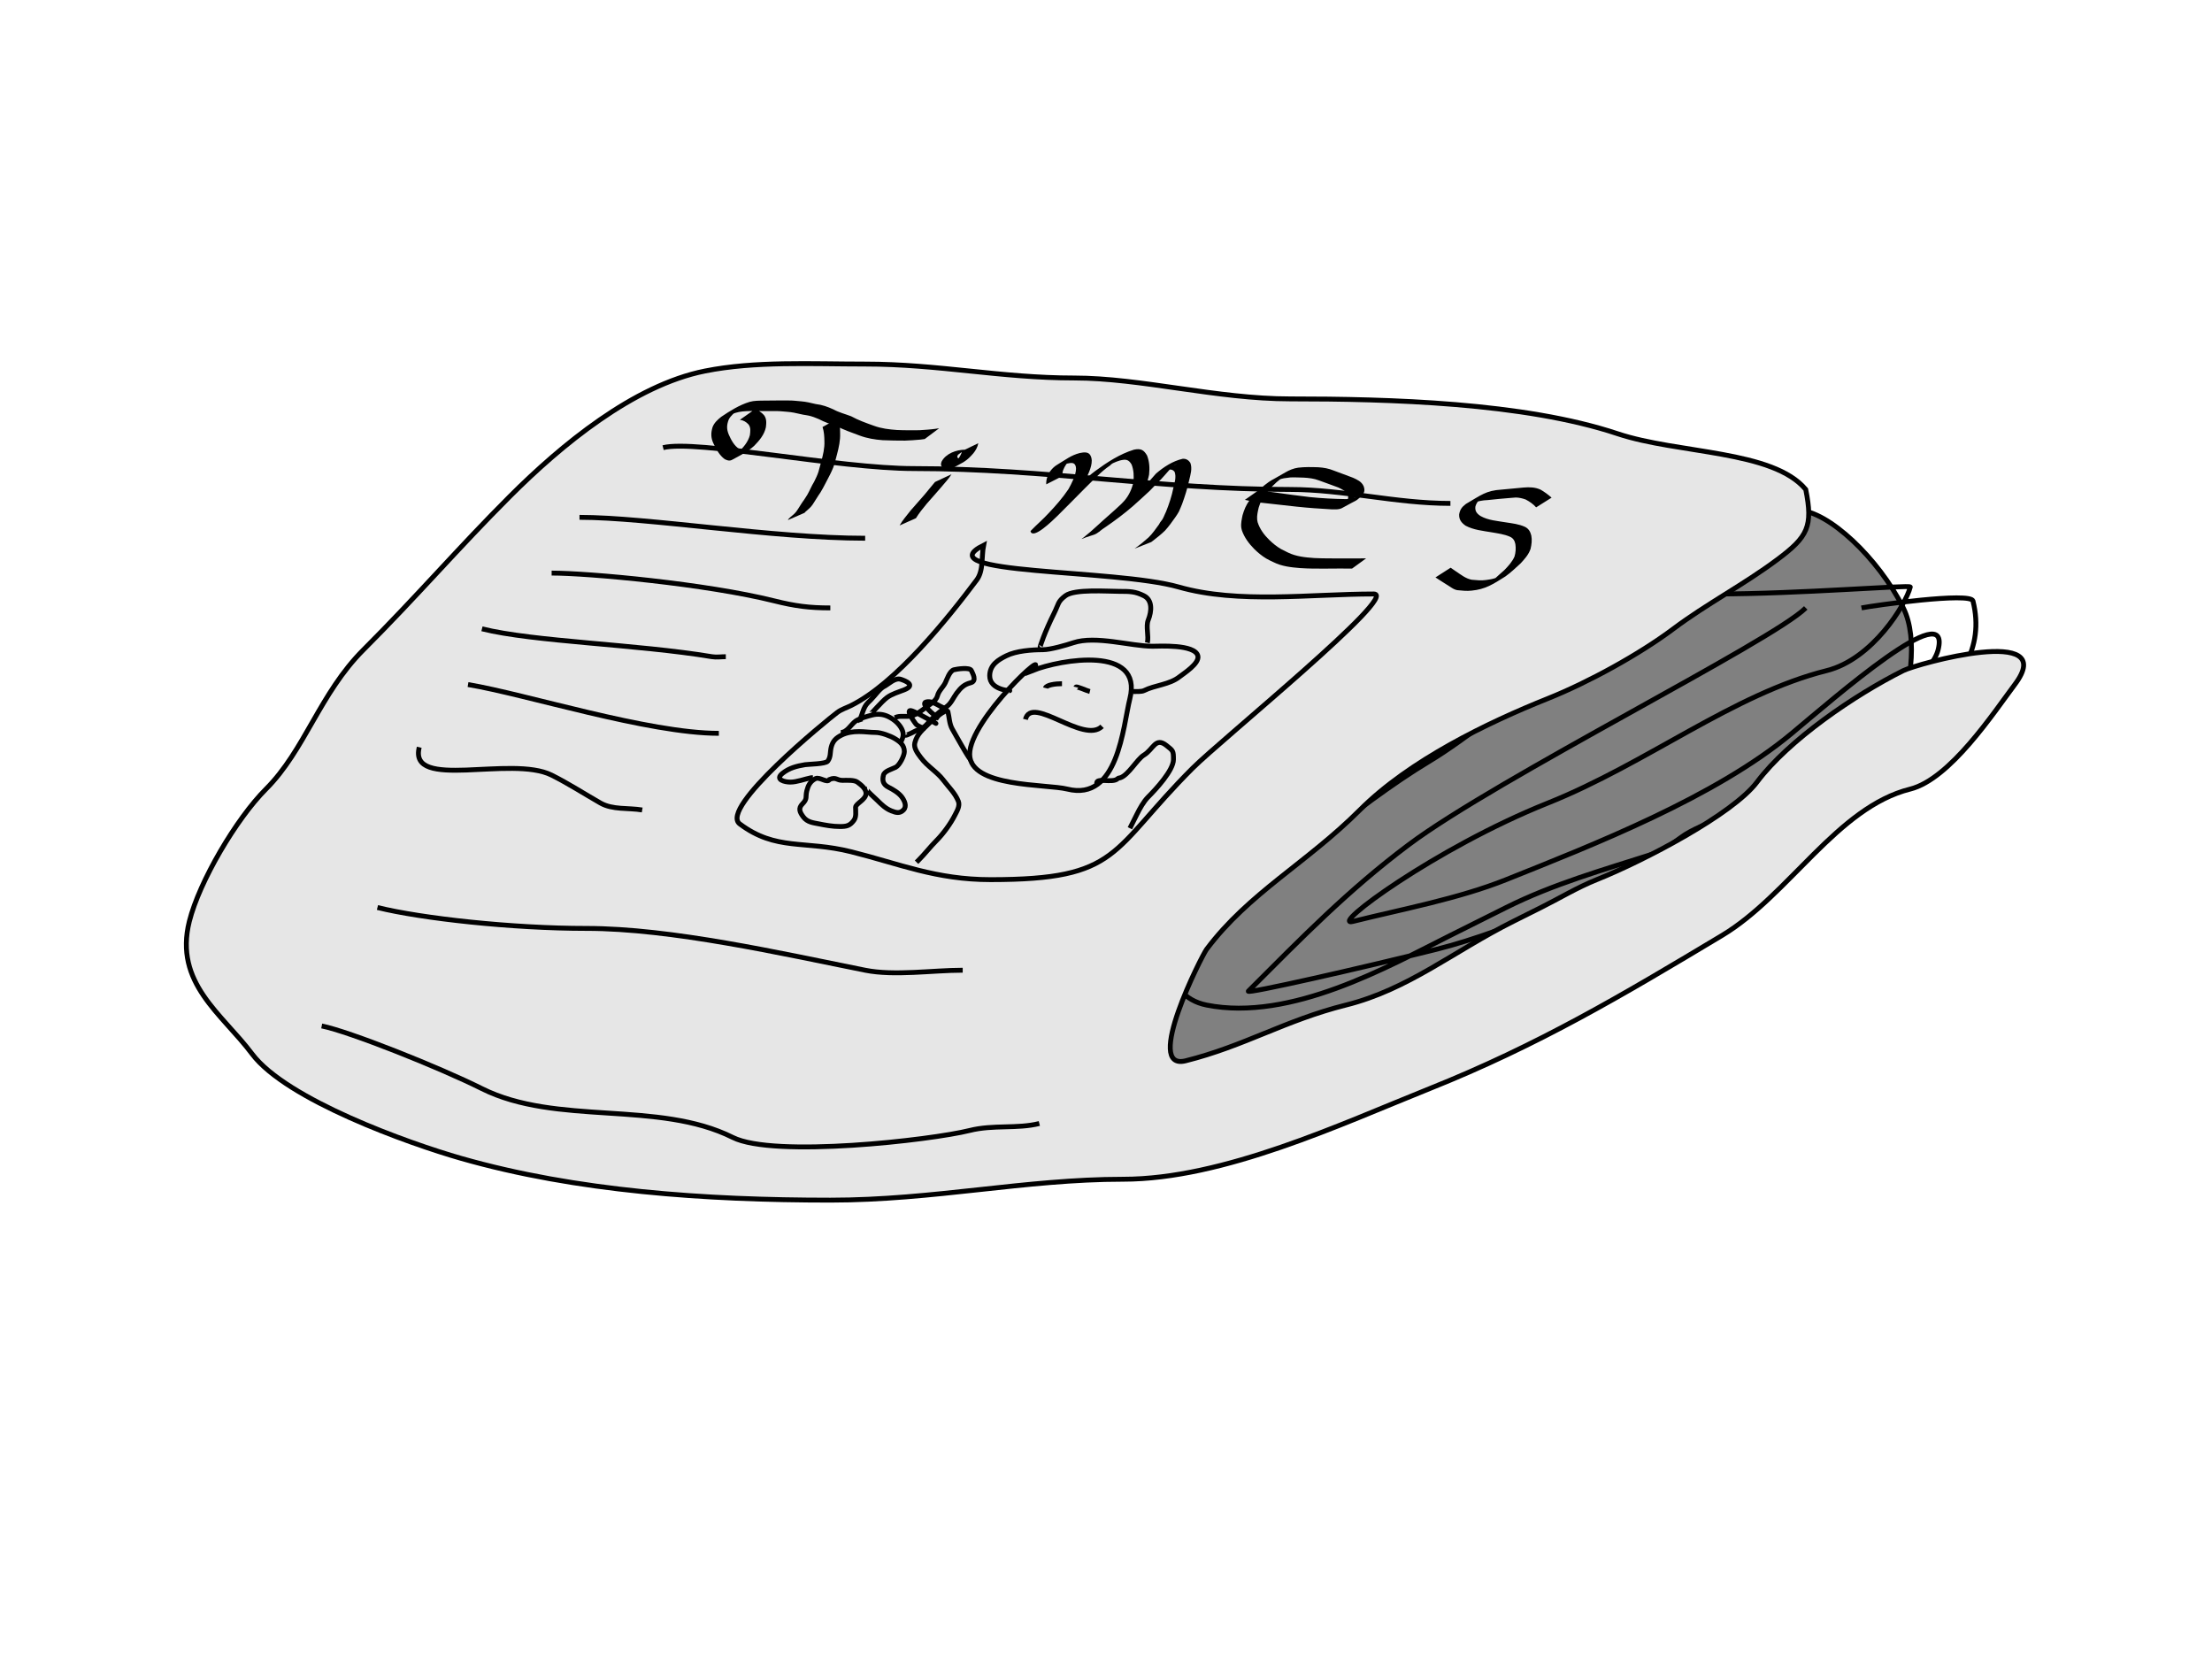
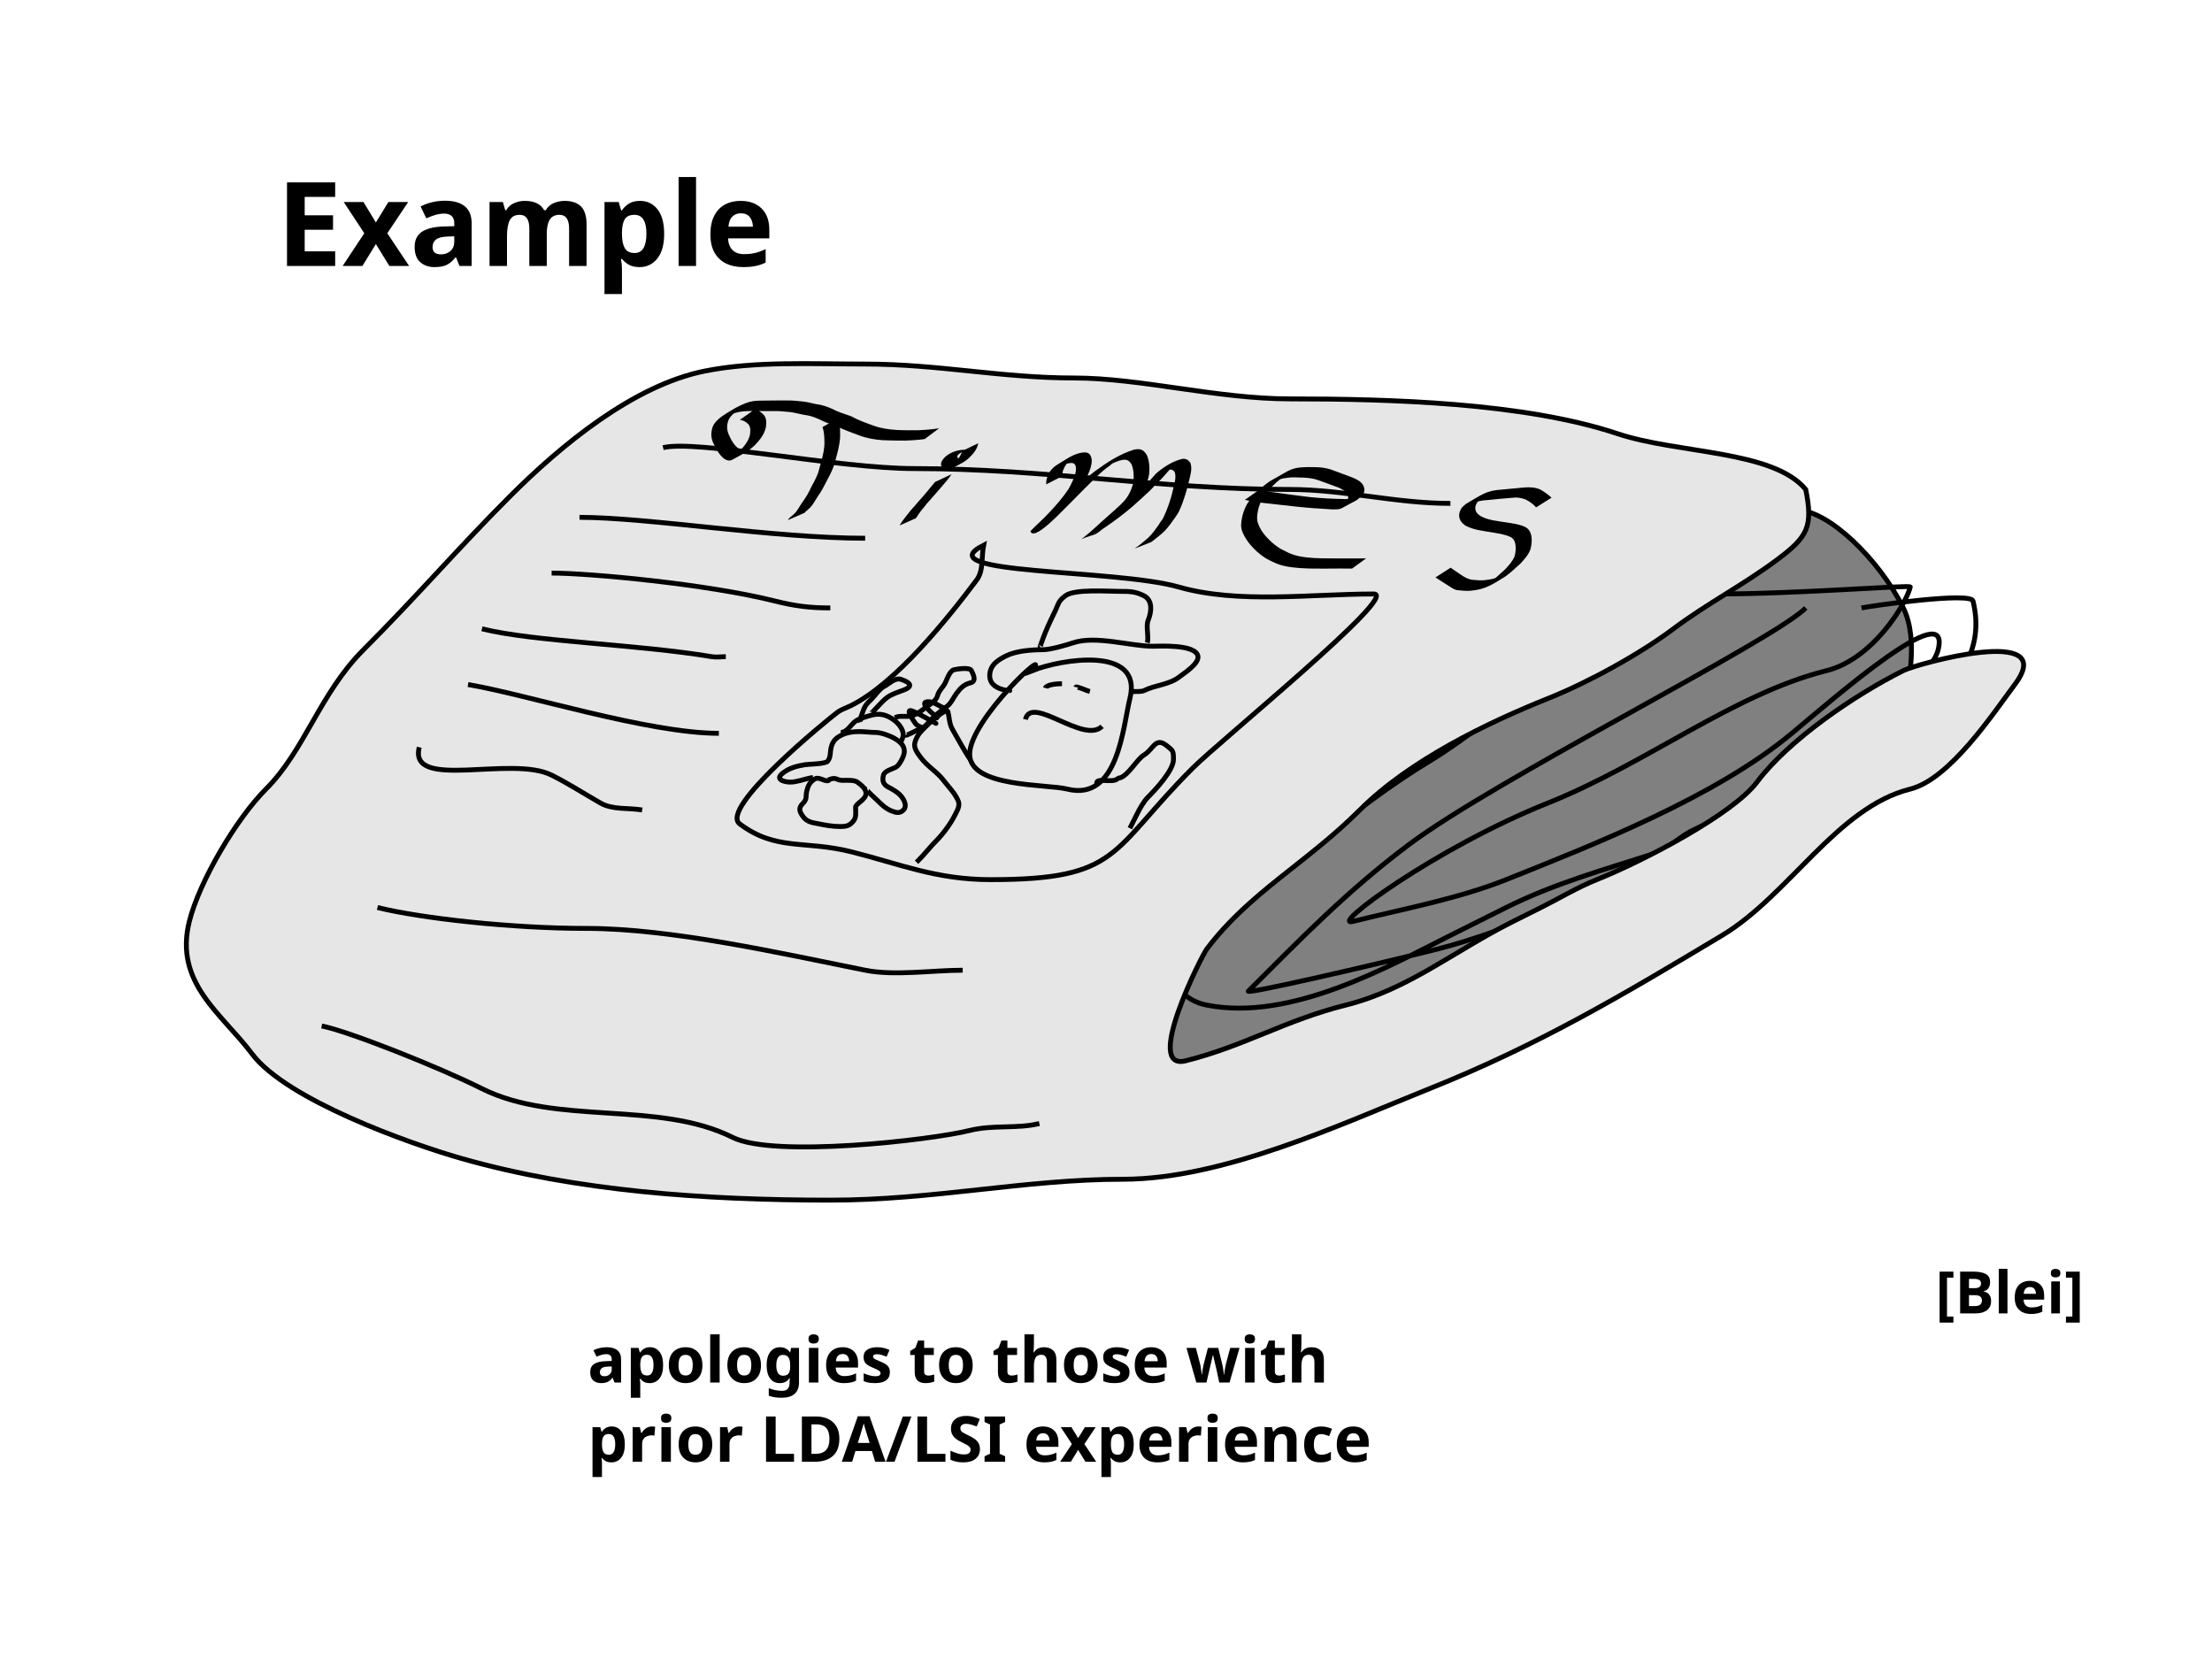
<svg xmlns="http://www.w3.org/2000/svg" width="453.543" height="340.157" id="svg2" version="1.0">
  <defs id="defs4">
    </defs>
  <g id="layer1" transform="translate(4.149475e-6,-698.0315)">
    <g id="g2590" transform="translate(133.1046,561.7436)">
      <path id="path2486" d="M 235.714,240.934 C 241.73,241.071 252.009,250.665 257.143,260.934 C 260.344,267.335 258.453,278.314 255.714,283.791 C 251.07,293.079 243.943,295.562 237.143,302.362 C 228.986,310.519 219.988,315.94 210,320.934 C 196.201,327.833 184.442,333.728 170,339.505 C 168.177,340.234 166.19,340.457 164.286,340.934 C 153.443,343.644 143.941,353.791 132.857,353.791 C 119.544,353.791 107.447,359.505 94.286,359.505 C 80.536,359.505 67.408,349.138 64.286,336.648 C 60.64,322.066 85.462,303.483 95.714,296.648 C 116.486,282.8 137.466,269.873 160,262.362 C 175.388,257.233 185.311,251.749 200,248.076 C 207.103,246.301 215.339,245.219 222.857,245.219 C 227.375,245.219 231.284,241.82 235.714,240.934 z" style="fill:#808080;fill-rule:evenodd;stroke:#000000;stroke-width:1px;stroke-linecap:butt;stroke-linejoin:miter;stroke-opacity:1" />
      <path id="path2484" d="M 237.143,260.934 C 230.34,267.737 173.918,295.852 155.714,309.505 C 143.285,318.827 133.813,328.549 122.857,339.505 C 122.159,340.203 146.317,334.712 161.429,330.934 C 176.383,327.195 199.386,317.108 211.429,308.076 C 213.984,306.16 217.143,305.219 220,303.791 C 229.859,298.861 238.206,297.013 247.143,288.076 C 255.254,279.966 263.136,274.104 264.286,269.505 C 267.079,258.331 243.134,279.275 234.286,286.648 C 218.583,299.734 193.587,309.499 175.714,316.648 C 165.935,320.56 154.232,322.733 144.286,325.219 C 139.297,326.467 161.132,310.195 184.286,300.934 C 204.623,292.799 222.361,278.558 241.429,273.791 C 250.884,271.427 257.689,260.177 258.571,256.648 C 258.698,256.141 236.063,258.076 218.571,258.076 C 201.38,258.076 175.111,283.296 160,292.362 C 144.399,301.723 129.047,316.41 114.286,323.791 C 104.168,328.85 105.062,340.518 114.286,342.362 C 131.53,345.811 151.686,334.376 164.286,328.076 C 168.095,326.172 171.905,324.267 175.714,322.362 C 195.039,312.7 216.515,310.876 235.714,298.076 C 250.177,288.435 276.328,279.105 271.429,259.505 C 270.965,257.65 251.195,260.409 248.571,260.934" style="fill:none;fill-rule:evenodd;stroke:#000000;stroke-width:1px;stroke-linecap:butt;stroke-linejoin:miter;stroke-opacity:1" />
      <path id="path2476" d="M 237.143,236.648 C 230.419,228.558 211.013,229.366 198.571,225.219 C 179.328,218.805 151.593,218.076 131.429,218.076 C 116.421,218.076 100.777,213.791 87.143,213.791 C 72.167,213.791 59.301,210.934 44.286,210.934 C 33.158,210.934 21.753,210.297 11.429,212.362 C -3.2,215.288 -18.025,227.53 -28.571,238.076 C -39.141,248.646 -47.652,258.586 -58.571,269.505 C -67.557,278.491 -70.577,290.082 -78.571,298.076 C -84.664,304.169 -92.238,317.029 -94.286,325.219 C -97.446,337.86 -87.61,344.121 -81.429,352.362 C -74.372,361.771 -49.257,370.738 -38.571,373.791 C -14.948,380.54 11.561,382.362 37.143,382.362 C 58.345,382.362 77.082,378.076 97.143,378.076 C 117.781,378.076 141.851,366.765 160,359.505 C 182.252,350.604 199.42,340.424 220,328.076 C 233.704,319.854 243.601,301.819 258.571,298.076 C 266.731,296.037 275.716,282.36 280,276.648 C 289.304,264.243 259.99,272.367 257.143,273.791 C 247.21,278.757 233.637,287.99 227.143,296.648 C 222.216,303.218 203.956,312.78 194.286,316.648 C 190.331,318.23 186.667,320.457 182.857,322.362 C 180.952,323.315 179.048,324.267 177.143,325.219 C 164.961,331.31 155.674,339.158 142.857,342.362 C 130.4,345.477 122.068,350.774 110,353.791 C 101.239,355.981 113.356,332.173 114.286,330.934 C 122.954,319.376 134.823,313.254 145.714,302.362 C 155.878,292.198 171.836,284.485 184.286,279.505 C 192.56,276.195 203.011,270.461 210,265.219 C 216.93,260.022 224.429,256.183 231.429,250.934 C 237.58,246.32 238.654,244.204 237.143,236.648 z" style="fill:#e6e6e6;fill-rule:evenodd;stroke:#000000;stroke-width:1px;stroke-linecap:butt;stroke-linejoin:miter;stroke-opacity:1" />
      <path id="path2488" d="M 2.857,228.076 C 9.607,226.379 38.736,232.362 54.286,232.362 C 81.361,232.362 104.646,236.648 131.429,236.648 C 142.462,236.648 152.94,239.505 164.286,239.505" style="fill:none;fill-rule:evenodd;stroke:#000000;stroke-width:1px;stroke-linecap:butt;stroke-linejoin:miter;stroke-opacity:1" />
      <path id="path2490" d="M -14.286,242.362 C -0.2,242.362 25.309,246.648 44.286,246.648" style="fill:none;fill-rule:evenodd;stroke:#000000;stroke-width:1px;stroke-linecap:butt;stroke-linejoin:miter;stroke-opacity:1" />
      <path id="path2492" d="M -20,253.791 C -12.448,253.791 11.644,255.987 25.714,259.505 C 29.896,260.551 32.821,260.934 37.143,260.934" style="fill:none;fill-rule:evenodd;stroke:#000000;stroke-width:1px;stroke-linecap:butt;stroke-linejoin:miter;stroke-opacity:1" />
      <path id="path2494" d="M -34.286,265.219 C -23.706,267.864 -2.46,268.381 12.857,270.934 C 13.797,271.09 14.762,270.934 15.714,270.934" style="fill:none;fill-rule:evenodd;stroke:#000000;stroke-width:1px;stroke-linecap:butt;stroke-linejoin:miter;stroke-opacity:1" />
      <path id="path2496" d="M -37.143,276.648 C -25.259,278.629 -0.202,286.648 14.286,286.648" style="fill:none;fill-rule:evenodd;stroke:#000000;stroke-width:1px;stroke-linecap:butt;stroke-linejoin:miter;stroke-opacity:1" />
      <path id="path2500" d="M -47.143,289.505 C -49.385,298.475 -28.27,291.084 -20,295.219 C -16.566,296.936 -13.333,299.029 -10,300.934 C -7.485,302.371 -4.286,301.886 -1.429,302.362" style="fill:none;fill-rule:evenodd;stroke:#000000;stroke-width:1px;stroke-linecap:butt;stroke-linejoin:miter;stroke-opacity:1" />
      <path id="path2504" d="M 68.571,248.076 C 56.375,254.175 95.46,252.902 108.571,256.648 C 120.823,260.148 135.62,258.076 148.571,258.076 C 154.004,258.076 117.161,288.058 111.429,293.791 C 94.411,310.809 96.728,316.648 70,316.648 C 58.778,316.648 51.3,313.401 41.429,310.934 C 31.851,308.539 26.017,310.804 18.571,305.219 C 14.284,302.004 36.395,283.994 38.571,282.362 C 39.423,281.723 40.476,281.41 41.429,280.934 C 50.609,276.344 61.169,263.184 67.143,255.219 C 68.6,253.277 68.095,250.457 68.571,248.076 z" style="fill:none;fill-rule:evenodd;stroke:#000000;stroke-width:1px;stroke-linecap:butt;stroke-linejoin:miter;stroke-opacity:1" />
      <path id="path2506" d="M 78.571,273.791 C 82.857,268.076 65.714,283.791 65.714,290.934 C 65.714,297.771 81.495,297.022 85.714,298.076 C 96.199,300.698 97.136,285.248 98.571,279.505 C 101.296,268.607 84.449,271.44 78.571,273.791 z" style="fill:none;fill-rule:evenodd;stroke:#000000;stroke-width:1px;stroke-linecap:butt;stroke-linejoin:miter;stroke-opacity:1" />
      <path id="path2508" d="M 77.143,283.791 C 78.419,278.688 89.138,288.938 92.857,285.219" style="fill:none;fill-rule:evenodd;stroke:#000000;stroke-width:1px;stroke-linecap:butt;stroke-linejoin:miter;stroke-opacity:1" />
      <path id="path2510" d="M 81.25,277.362 C 81.404,276.747 83.217,276.469 84.643,276.469" style="fill:none;fill-rule:evenodd;stroke:#000000;stroke-width:1px;stroke-linecap:butt;stroke-linejoin:miter;stroke-opacity:1" />
      <path id="path2512" d="M 87.5,277.184 C 87.57,276.904 89.661,277.902 90.357,278.076" style="fill:none;fill-rule:evenodd;stroke:#000000;stroke-width:1px;stroke-linecap:butt;stroke-linejoin:miter;stroke-opacity:1" />
      <path id="path2514" d="M 73.929,277.898 C 74.069,277.933 69.821,277.774 69.821,274.862 C 69.821,272.553 71.689,271.518 73.214,270.755 C 75.265,269.729 78.44,269.505 80.714,269.505 C 82.302,269.505 85.576,268.539 86.964,268.076 C 91.569,266.542 98.757,268.791 103.214,268.791 C 104.513,268.791 111.896,268.338 112.5,270.755 C 112.894,272.33 109.536,274.412 108.75,275.041 C 106.7,276.68 103.74,276.742 101.429,277.898 C 100.981,278.122 99.795,278.076 99.286,278.076" style="fill:none;fill-rule:evenodd;stroke:#000000;stroke-width:1px;stroke-linecap:butt;stroke-linejoin:miter;stroke-opacity:1" />
      <path id="path2516" d="M 80.179,268.969 C 80.041,269.038 81.113,265.851 83.036,262.005 C 83.996,260.084 83.735,259.65 85.357,258.434 C 87.239,257.022 93.903,257.541 96.429,257.541 C 98.537,257.541 99.66,257.549 101.429,258.434 C 103.225,259.332 103.048,261.618 102.321,263.434 C 101.8,264.737 102.482,266.719 102.143,268.076" style="fill:none;fill-rule:evenodd;stroke:#000000;stroke-width:1px;stroke-linecap:butt;stroke-linejoin:miter;stroke-opacity:1" />
      <path id="path2518" d="M 66.071,292.184 C 65.921,292.559 62.811,286.925 62.143,285.755 C 61.536,284.693 61.54,283.343 61.25,282.184 C 61.038,281.334 57.705,284.3 57.5,284.505 C 56.067,285.938 54.928,286.758 54.464,288.612 C 54.197,289.682 55.09,290.816 55.714,291.648 C 57.089,293.481 59.055,294.554 60.357,296.291 C 61.384,297.66 62.718,298.89 63.393,300.576 C 63.786,301.56 63.042,302.707 62.679,303.434 C 61.836,305.119 60.298,307.243 58.929,308.612 C 57.687,309.854 56.544,311.354 55.179,312.719 C 55.06,312.838 54.94,312.957 54.821,313.076" style="fill:none;fill-rule:evenodd;stroke:#000000;stroke-width:1px;stroke-linecap:butt;stroke-linejoin:miter;stroke-opacity:1" />
      <path id="path2528" d="M 91.786,297.005 C 91.429,295.576 95.03,296.975 96.071,295.934 C 96.205,295.801 96.429,295.815 96.607,295.755 C 98.28,295.198 100.052,291.938 101.429,291.112 C 103.393,289.933 103.793,287.325 106.071,289.148 C 107.398,290.209 107.5,290.191 107.5,292.005 C 107.5,294.233 103.921,298.084 102.321,299.684 C 101.367,300.638 100.557,302.14 100,303.255 C 99.517,304.22 99.046,305.163 98.571,306.112" style="fill:none;fill-rule:evenodd;stroke:#000000;stroke-width:1px;stroke-linecap:butt;stroke-linejoin:miter;stroke-opacity:1" />
      <path id="path2530" d="M 36.964,296.112 C 36.538,296.966 34.961,295.507 34.107,295.934 C 32.98,296.497 32.58,297.4 32.321,298.434 C 31.996,299.737 32.508,300.032 31.429,301.112 C 30.503,302.038 30.887,302.831 31.607,303.791 C 32.434,304.894 33.639,304.983 34.821,305.219 C 36.141,305.483 37.583,305.755 39.107,305.755 C 40.519,305.755 41.15,305.59 41.964,304.505 C 42.516,303.769 42.321,302.732 42.321,301.826 C 42.321,301.043 44.464,300.263 44.464,298.969 C 44.464,297.927 43.326,297.134 42.679,296.648 C 42.052,296.178 40.469,296.291 39.643,296.291 C 38.387,296.291 38.391,295.541 36.964,296.112 z" style="fill:none;fill-rule:evenodd;stroke:#000000;stroke-width:1px;stroke-linecap:butt;stroke-linejoin:miter;stroke-opacity:1" />
      <path id="path2532" d="M 44.643,298.076 C 44.184,298.076 46.403,300.015 46.786,300.398 C 47.66,301.273 48.516,302.09 49.643,302.541 C 50.685,302.958 51.399,303.106 52.143,302.362 C 52.902,301.603 52.347,300.432 51.786,299.684 C 51.148,298.834 49.968,298.15 49.107,297.719 C 47.925,297.128 47.765,296.301 48.036,295.219 C 48.248,294.369 49.748,294.006 50.536,293.612 C 51.345,293.207 52.321,291.234 52.321,290.398 C 52.321,289.096 51.457,288.379 50.357,287.719 C 49.469,287.187 47.569,286.469 46.429,286.469 C 45.331,286.469 44.186,286.291 43.036,286.291 C 41.779,286.291 40.551,286.461 39.464,287.005 C 38.295,287.59 37.639,288.234 37.321,289.505 C 37.061,290.546 37.277,291.469 36.607,292.362 C 36.17,292.944 32.618,292.967 31.964,293.076 C 30.203,293.37 28.71,293.752 27.321,294.862 C 25.729,296.136 27.754,296.648 28.929,296.648 C 30.291,296.648 31.866,296.025 33.214,295.755 C 33.331,295.732 33.452,295.755 33.571,295.755" style="fill:none;fill-rule:evenodd;stroke:#000000;stroke-width:1px;stroke-linecap:butt;stroke-linejoin:miter;stroke-opacity:1" />
      <path id="path2534" d="M 39.286,286.469 C 40.56,286.469 41.302,284.912 42.321,284.148 C 43.031,283.616 44.877,283.107 45.714,282.898 C 46.885,282.605 48.008,282.706 49.107,283.255 C 50.223,283.813 51.249,284.681 51.786,285.755 C 52.31,286.804 52.062,287.524 51.607,288.434" style="fill:none;fill-rule:evenodd;stroke:#000000;stroke-width:1px;stroke-linecap:butt;stroke-linejoin:miter;stroke-opacity:1" />
      <path id="path2536" d="M 52.5,287.005 C 52.646,287.297 54.577,286.084 55.179,285.934 C 56.475,285.609 57.16,284.488 58.036,283.612 C 58.995,282.653 60.006,281.911 61.071,281.112 C 61.938,280.462 62.407,279.271 63.036,278.434 C 63.915,277.262 64.615,276.61 65.893,276.291 C 67.316,275.935 66.27,274.287 66.071,273.791 C 65.767,273.03 63.049,273.475 62.5,273.612 C 61.592,273.839 61.027,275.666 60.714,276.291 C 60.224,277.271 59.376,277.894 59.107,278.969 C 58.85,279.999 57.548,280.719 56.786,281.291 C 55.843,281.998 54.863,282.798 53.75,283.076 C 52.843,283.303 51.757,283.039 50.893,283.255 C 50.71,283.301 50.536,283.374 50.357,283.434" style="fill:none;fill-rule:evenodd;stroke:#000000;stroke-width:1px;stroke-linecap:butt;stroke-linejoin:miter;stroke-opacity:1" />
      <path id="path2538" d="M 61.071,281.469 C 59.991,281.739 58.412,279.813 56.786,280.219 C 55.467,280.549 58.625,283.073 58.929,283.255 C 59.113,283.365 59.286,283.493 59.464,283.612" style="fill:none;fill-rule:evenodd;stroke:#000000;stroke-width:1px;stroke-linecap:butt;stroke-linejoin:miter;stroke-opacity:1" />
      <path id="path2540" d="M 58.036,284.148 C 60.897,285.865 54.926,282.299 53.75,282.005 C 52.378,281.662 54.622,284.656 54.643,284.684 C 54.98,285.133 55.595,285.279 56.071,285.576 C 56.223,285.671 56.429,285.576 56.607,285.576" style="fill:none;fill-rule:evenodd;stroke:#000000;stroke-width:1px;stroke-linecap:butt;stroke-linejoin:miter;stroke-opacity:1" />
      <path id="path2542" d="M 45.357,282.719 C 45.447,282.776 47.63,280.166 48.75,279.326 C 49.784,278.551 51.12,278.2 52.321,277.719 C 54.762,276.743 52.53,275.884 51.607,275.576 C 50.404,275.175 49.124,276.55 48.214,277.005 C 47.27,277.477 46.29,278.929 45.536,279.684 C 45.298,279.922 45.06,280.16 44.821,280.398 C 43.886,281.333 43.737,282.746 43.214,283.791 C 42.977,284.265 43.298,284.041 43.393,284.326" style="fill:none;fill-rule:evenodd;stroke:#000000;stroke-width:1px;stroke-linecap:butt;stroke-linejoin:miter;stroke-opacity:1" />
      <path id="path2544" d="M -55.714,322.362 C -46.634,324.607 -28.087,326.648 -12.857,326.648 C 4.571,326.648 27.21,331.804 44.286,335.219 C 50.309,336.424 58.037,335.219 64.286,335.219" style="fill:none;fill-rule:evenodd;stroke:#000000;stroke-width:1px;stroke-linecap:butt;stroke-linejoin:miter;stroke-opacity:1" />
      <path id="path2558" d="M -67.143,346.648 C -61.552,347.766 -43.12,355.088 -34.286,359.505 C -18.996,367.15 1.844,361.856 17.143,369.505 C 25.595,373.731 57.792,370.057 65.714,368.076 C 70.578,366.861 75.429,367.791 80,366.648" style="fill:none;fill-rule:evenodd;stroke:#000000;stroke-width:1px;stroke-linecap:butt;stroke-linejoin:miter;stroke-opacity:1" />
      <path d="M 21.664,220.215 C 22.416,220.412 23.022,220.824 23.534,221.398 C 24.113,222.135 24.038,223.024 23.929,223.898 C 23.607,225.425 22.59,226.618 21.527,227.704 C 20.165,228.945 18.618,229.684 16.946,230.595 C 16.808,230.67 16.648,230.709 16.491,230.717 C 16.109,230.737 15.834,230.58 15.493,230.442 C 14.381,229.616 13.735,228.376 13.151,227.153 C 12.632,226.028 12.643,225.026 12.997,223.863 C 13.344,222.957 14.037,222.342 14.772,221.751 C 16.594,220.526 18.48,219.334 20.587,218.688 C 21.555,218.418 22.558,218.441 23.552,218.426 C 24.498,218.413 25.443,218.399 26.388,218.4 C 27.107,218.402 27.825,218.405 28.544,218.402 C 29.425,218.381 30.298,218.509 31.174,218.576 C 32.19,218.656 33.166,218.901 34.153,219.133 C 35.468,219.283 36.575,219.681 37.773,220.23 C 38.925,220.862 40.2,221.176 41.415,221.64 C 42.907,222.465 44.51,223.025 46.108,223.596 C 47.619,224.149 49.212,224.344 50.807,224.451 C 52.334,224.526 53.864,224.51 55.392,224.498 C 56.476,224.422 57.566,224.371 58.642,224.217 C 59.192,224.134 58.922,224.174 59.454,224.097 L 56.499,226.308 C 55.973,226.38 56.241,226.344 55.693,226.417 C 54.619,226.533 53.538,226.579 52.46,226.63 C 50.934,226.623 49.408,226.618 47.883,226.544 C 46.271,226.426 44.672,226.164 43.152,225.592 C 41.545,225.013 39.944,224.415 38.403,223.672 C 37.17,223.25 35.937,222.835 34.782,222.219 C 34.1,221.928 33.429,221.665 32.703,221.505 C 32.265,221.408 32.038,221.4 31.608,221.32 C 31.449,221.291 31.293,221.253 31.135,221.219 C 30.162,220.979 29.188,220.777 28.184,220.711 C 27.307,220.634 26.429,220.541 25.547,220.58 C 24.83,220.576 24.113,220.576 23.395,220.573 C 22.47,220.568 21.545,220.547 20.62,220.566 C 19.631,220.596 18.631,220.637 17.681,220.944 C 17.254,221.095 16.827,221.247 16.418,221.443 C 16.269,221.514 15.836,221.757 15.978,221.673 C 17.747,220.625 19.707,219.528 18.176,220.388 C 17.461,220.943 16.736,221.481 16.314,222.309 C 15.886,223.415 15.855,224.253 16.309,225.368 C 16.82,226.516 17.425,227.699 18.524,228.384 C 18.905,228.478 19.008,228.556 19.394,228.46 C 19.534,228.426 19.916,228.219 19.794,228.294 C 14.673,231.45 17.198,229.891 18.21,229.074 C 19.266,228.081 20.27,226.956 20.648,225.52 C 20.741,224.753 20.877,223.973 20.369,223.314 C 19.897,222.791 19.308,222.454 18.6,222.364 L 21.664,220.215 z" id="path2570" style="fill:#000000;stroke-width:5;stroke-miterlimit:4;stroke-dasharray:none" />
      <path d="M 38.82,222.012 C 39.079,223.024 39.153,224.07 39.152,225.111 C 39.207,226.586 38.891,228.016 38.518,229.431 C 38.248,230.335 38.077,231.271 37.737,232.153 C 37.536,232.675 37.324,233.092 37.081,233.598 C 36.419,234.815 35.848,236.072 35.124,237.253 C 34.554,238.055 34.073,238.914 33.524,239.73 C 33.122,240.341 32.539,240.779 32.005,241.262 C 31.955,241.321 31.906,241.379 31.856,241.437 L 28.44,242.923 C 28.487,242.843 28.534,242.763 28.581,242.683 C 29.061,242.146 29.712,241.785 30.148,241.199 C 30.728,240.395 31.192,239.519 31.788,238.727 C 31.995,238.394 32.224,238.075 32.422,237.737 C 32.925,236.875 33.283,235.928 33.817,235.081 C 34.133,234.418 34.48,233.749 34.702,233.046 C 34.916,232.369 35.052,231.663 35.264,230.984 C 35.634,229.598 35.994,228.202 35.931,226.755 C 35.916,225.776 35.862,224.775 35.547,223.839 L 38.82,222.012 z" id="path2572" style="fill:#000000;stroke-width:5;stroke-miterlimit:4;stroke-dasharray:none" />
      <path d="M 61.989,233.525 C 61.383,234.535 60.524,235.37 59.788,236.288 C 58.865,237.399 57.874,238.45 56.933,239.548 C 56.146,240.512 55.346,241.468 54.7,242.535 L 51.345,244.028 C 51.966,242.909 52.838,241.969 53.609,240.955 C 54.548,239.864 55.514,238.8 56.456,237.712 C 57.154,236.83 57.9,235.993 58.603,235.115 L 61.989,233.525 z" id="path2576" style="fill:#000000;stroke-width:5;stroke-miterlimit:4;stroke-dasharray:none" />
      <path d="M 61.719,230.695 C 61.437,230.694 61.111,230.684 60.84,230.775 C 60.75,230.805 60.508,230.96 60.591,230.913 C 63.636,229.21 64.354,228.446 63.376,229.44 C 63.036,229.965 63.12,230.191 63.682,230.392 C 63.956,230.441 64.049,230.49 64.332,230.405 C 64.469,230.363 64.847,230.158 64.722,230.227 C 63.848,230.712 62.995,231.242 62.083,231.653 C 61.857,231.754 62.462,231.336 62.64,231.164 C 62.814,230.997 62.971,230.814 63.136,230.639 C 63.624,230.084 63.987,229.474 64.169,228.761 L 67.484,227.162 C 67.329,227.972 66.982,228.598 66.463,229.243 C 64.946,230.967 64.641,230.922 61.818,232.48 C 61.439,232.689 60.96,232.563 60.583,232.448 C 59.923,232.095 59.655,231.651 59.964,230.918 C 60.86,229.258 62.962,228.513 64.753,228.491 L 61.719,230.695 z" id="path2578" style="fill:#000000;stroke-width:5;stroke-miterlimit:4;stroke-dasharray:none" />
      <path d="M 81.414,235.597 C 81.37,234.599 81.662,233.847 82.156,232.996 C 82.553,232.443 83.043,231.942 83.633,231.591 C 85.477,230.492 86.494,229.635 88.289,229.176 C 88.998,229.047 89.939,228.846 90.42,229.568 C 90.522,229.722 90.572,229.905 90.648,230.073 C 90.681,230.279 90.742,230.482 90.747,230.691 C 90.778,232.147 89.844,233.899 89.18,235.15 C 88.035,236.958 86.623,238.576 85.171,240.142 C 84.077,241.36 82.83,242.428 81.711,243.621 C 81.68,243.665 81.648,243.797 81.617,243.753 C 80.744,242.483 85.278,241.474 78.596,244.947 C 78.417,245.041 78.923,244.71 79.081,244.584 C 79.64,244.138 79.855,243.927 80.402,243.432 C 82.329,241.591 84.209,239.702 86.086,237.81 C 87.767,236.036 89.508,234.331 91.462,232.86 C 93.894,231.072 96.498,229.375 99.401,228.486 C 100.787,228.204 101.395,228.489 102.089,229.692 C 102.579,230.981 102.645,232.233 102.501,233.59 C 102.239,234.999 101.644,236.367 100.745,237.491 C 100.524,237.768 100.271,238.017 100.034,238.28 C 98.459,239.824 96.76,241.233 95.148,242.737 C 94.276,243.557 93.398,244.369 92.473,245.129 C 91.329,246.091 91.337,245.801 88.75,246.74 C 88.634,246.782 88.945,246.59 89.044,246.516 C 89.76,245.979 89.52,246.158 90.375,245.573 C 92.291,244.293 94.132,242.908 95.892,241.423 C 97.603,239.939 99.265,238.406 100.836,236.776 C 101.929,235.708 102.9,234.528 103.918,233.391 C 105.487,232.035 107.342,230.83 109.379,230.358 C 110.058,230.296 110.581,230.619 110.952,231.163 C 111.407,232.324 110.988,233.648 110.705,234.804 C 110.35,236.452 109.845,238.068 109.264,239.65 C 109.031,240.16 108.862,240.7 108.607,241.2 C 108.405,241.598 108.128,241.956 107.888,242.332 C 107.219,243.277 106.547,244.232 105.763,245.086 C 104.985,245.842 104.135,246.52 103.276,247.18 C 103.162,247.263 103.049,247.346 102.936,247.429 L 99.512,248.785 C 99.628,248.701 99.745,248.618 99.862,248.534 C 100.745,247.907 101.581,247.211 102.387,246.488 C 103.215,245.701 103.846,244.733 104.529,243.822 C 104.604,243.687 104.669,243.545 104.753,243.415 C 105.014,243.01 105.017,243.13 105.268,242.717 C 105.464,242.394 105.567,242.095 105.722,241.749 C 105.808,241.555 105.9,241.363 105.989,241.17 C 106.614,239.609 107.145,238.006 107.476,236.355 C 107.721,235.303 108.121,234.116 107.74,233.052 C 107.428,232.605 106.966,232.477 106.44,232.612 C 106.147,232.701 106.071,232.716 105.781,232.841 C 105.656,232.895 105.293,233.087 105.41,233.016 C 106.313,232.473 107.234,231.958 108.141,231.421 C 108.284,231.336 107.842,231.567 107.703,231.658 C 107.553,231.756 107.419,231.877 107.277,231.987 C 106.189,233.102 105.243,234.356 104.097,235.42 C 103.987,235.533 102.678,236.882 102.59,236.967 C 101.469,238.048 100.284,239.059 99.136,240.109 C 97.405,241.605 95.576,242.977 93.69,244.271 C 93.447,244.437 93.201,244.598 92.962,244.769 C 92.798,244.886 92.639,245.011 92.481,245.136 C 92.4,245.201 92.34,245.295 92.245,245.337 C 91.072,245.853 89.884,246.335 88.692,246.804 C 88.547,246.861 89.404,246.254 89.053,246.505 C 90.017,245.729 90.962,244.935 91.862,244.084 C 93.48,242.581 95.181,241.17 96.777,239.645 C 97.01,239.399 97.258,239.166 97.477,238.907 C 98.375,237.849 98.98,236.536 99.278,235.188 C 99.416,233.955 99.37,232.698 98.917,231.527 C 98.275,230.456 97.728,230.419 96.547,230.698 C 95.839,230.934 95.842,230.914 95.121,231.243 C 94.84,231.371 94.029,231.818 94.287,231.647 C 94.999,231.176 95.742,230.751 96.49,230.337 C 97.122,229.987 93.909,231.946 94.71,231.572 C 94.387,231.804 94.056,232.024 93.742,232.268 C 92.115,233.537 90.718,235.07 89.241,236.502 C 87.389,238.359 85.563,240.243 83.693,242.082 C 82.681,243.053 78.754,246.934 78.197,245.255 C 78.169,245.171 78.288,245.104 78.334,245.029 C 79.495,243.824 80.779,242.742 81.907,241.506 C 83.374,239.967 84.775,238.359 85.963,236.591 C 86.605,235.444 87.499,233.743 87.522,232.393 C 87.525,232.221 87.477,232.051 87.455,231.88 C 87.396,231.758 87.358,231.623 87.277,231.514 C 86.864,230.957 85.917,231.319 85.39,231.41 C 84.141,231.819 82.305,232.973 87.008,230.267 C 87.198,230.157 86.631,230.492 86.452,230.619 C 86.266,230.751 86.083,230.887 85.917,231.042 C 85.76,231.189 85.631,231.362 85.488,231.522 C 85.016,232.261 84.622,232.989 84.756,233.894 L 81.414,235.597 z" id="path2584" style="fill:#000000;stroke-width:5;stroke-miterlimit:4;stroke-dasharray:none" />
      <path d="M 125.204,236.63 C 125.294,236.645 125.385,236.651 125.473,236.676 C 125.596,236.71 125.714,236.762 125.835,236.805 C 125.97,236.847 126.105,236.894 126.242,236.931 C 126.81,237.086 127.384,237.152 127.967,237.219 C 130.47,237.566 132.972,237.922 135.483,238.211 C 137.94,238.464 140.409,238.587 142.878,238.623 C 143.416,238.566 144.002,238.634 144.515,238.42 C 144.663,238.358 145.066,238.095 144.926,238.173 C 142.167,239.716 141.364,240.343 142.581,239.43 C 143.152,238.895 143.504,238.532 143.234,237.738 C 142.854,236.937 142.041,236.606 141.289,236.236 C 139.975,235.732 138.642,235.284 137.325,234.787 C 136.33,234.404 135.282,234.28 134.227,234.219 C 133.307,234.216 132.379,234.128 131.46,234.181 C 131.234,234.194 130.38,234.317 130.156,234.348 C 129.481,234.466 128.855,234.724 128.255,235.05 C 128.045,235.164 127.429,235.527 127.638,235.411 C 130.195,233.992 130.906,233.451 129.505,234.452 C 128.33,235.323 127.342,236.404 126.406,237.518 C 125.711,238.343 125.303,239.348 124.974,240.363 C 124.795,241.152 124.588,241.987 124.658,242.805 C 124.674,242.993 124.722,243.176 124.755,243.361 C 125.2,244.757 126.082,245.959 127.122,246.971 C 127.853,247.689 128.652,248.341 129.54,248.858 C 129.736,248.972 130.805,249.493 130.973,249.576 C 132.662,250.4 134.527,250.577 136.373,250.706 C 138.181,250.795 139.993,250.781 141.803,250.787 C 143.536,250.804 145.269,250.789 147.003,250.772 L 144.118,252.868 C 142.389,252.856 140.66,252.85 138.93,252.875 C 137.117,252.885 135.302,252.892 133.493,252.766 C 131.606,252.617 129.705,252.411 127.989,251.546 C 127.483,251.306 126.989,251.088 126.509,250.799 C 125.611,250.258 124.803,249.582 124.055,248.851 C 122.991,247.768 122.052,246.525 121.544,245.079 C 121.497,244.875 121.432,244.676 121.403,244.469 C 121.288,243.623 121.504,242.749 121.664,241.927 C 121.974,240.866 122.384,239.809 123.07,238.933 C 124.025,237.814 124.984,236.686 126.154,235.781 C 127.858,234.493 126.713,235.323 130.446,233.143 C 131.257,232.668 132.126,232.313 133.061,232.18 C 134.434,232.014 135.81,232.047 137.19,232.093 C 138.272,232.159 139.332,232.343 140.34,232.762 C 141.653,233.281 142.996,233.716 144.307,234.241 C 145.181,234.637 146.049,235.023 146.476,235.941 C 146.821,236.838 146.656,237.373 145.987,238.06 C 144.626,239.264 145.491,238.54 142.059,240.46 C 141.914,240.54 141.753,240.592 141.593,240.634 C 141.063,240.774 140.504,240.716 139.965,240.725 C 137.548,240.599 135.135,240.423 132.728,240.167 C 130.157,239.897 127.593,239.578 125.022,239.309 C 124.042,239.203 123.102,238.976 122.141,238.779 L 125.204,236.63 z" id="path2586" style="fill:#000000;stroke-width:5;stroke-miterlimit:4;stroke-dasharray:none" />
      <path d="M 181.861,240.316 C 181.251,239.625 180.512,239.125 179.703,238.698 C 179.061,238.469 178.368,238.304 177.682,238.296 C 177.526,238.294 176.528,238.387 176.42,238.396 C 174.908,238.499 173.404,238.677 171.896,238.825 C 170.883,238.858 169.885,239.048 168.946,239.435 C 168.723,239.527 168.082,239.863 168.289,239.74 C 169.132,239.238 170.001,238.778 170.856,238.297 C 170.135,238.751 169.622,239.337 169.405,240.16 C 169.287,241.084 169.726,241.622 170.476,242.1 C 172.049,242.985 173.896,243.091 175.64,243.39 C 176.976,243.599 178.32,243.74 179.56,244.306 C 180.316,244.668 180.683,245.311 180.869,246.094 C 181.049,247.013 180.929,247.937 180.716,248.838 C 180.324,250.009 179.477,250.938 178.651,251.828 C 177.645,252.746 176.661,253.696 175.55,254.487 C 172.982,256.103 171.441,257.116 168.647,257.386 C 167.65,257.512 166.659,257.382 165.667,257.292 C 165.5,257.242 165.326,257.209 165.165,257.14 C 164.756,256.966 164.334,256.671 163.966,256.433 C 163.432,256.088 162.892,255.753 162.354,255.414 C 161.984,255.156 161.597,254.925 161.219,254.681 L 164.325,252.69 C 164.693,252.938 165.062,253.185 165.424,253.442 C 166.435,254.115 167.442,254.938 168.662,255.157 C 169.63,255.244 170.597,255.354 171.568,255.213 C 172.166,255.135 172.75,255.046 173.329,254.869 C 174.527,254.502 176.927,253.133 172.188,255.808 C 172.624,255.52 172.899,255.358 173.294,255.019 C 173.972,254.436 174.604,253.795 175.295,253.226 C 176.12,252.392 176.949,251.49 177.426,250.408 C 177.674,249.571 177.736,248.714 177.603,247.848 C 177.467,247.159 177.168,246.637 176.498,246.339 C 175.303,245.809 174.008,245.656 172.73,245.43 C 170.923,245.124 169.033,244.948 167.39,244.073 C 166.549,243.472 166.031,242.849 166.076,241.77 C 166.24,240.767 166.65,240.22 167.47,239.608 C 170.536,237.837 171.546,236.865 174.801,236.671 C 176.309,236.521 177.817,236.383 179.326,236.246 C 180.507,236.147 181.687,236.178 182.783,236.69 C 183.592,237.16 184.329,237.706 185.028,238.326 L 181.861,240.316 z" id="path2588" style="fill:#000000;stroke-width:5;stroke-miterlimit:4;stroke-dasharray:none" />
    </g>
+     <text xml:space="preserve" style="font-size:13px;font-style:normal;font-weight:bold;writing-mode:lr-tb;fill:#000000;fill-opacity:1;stroke:none;stroke-width:1px;stroke-linecap:butt;stroke-linejoin:miter;stroke-opacity:1;font-family:Sans;-inkscape-font-specification:Sans" x="120.472" y="981.496" id="text3769">
+       <tspan id="tspan3771" x="120.472" y="981.496">apologies to those with </tspan>
+       <tspan x="120.472" y="997.746" id="tspan3773">prior LDA/LSI experience</tspan>
+     </text>
+     <text xml:space="preserve" style="font-size:24px;font-style:normal;font-weight:bold;writing-mode:lr-tb;fill:#000000;fill-opacity:1;stroke:none;stroke-width:1px;stroke-linecap:butt;stroke-linejoin:miter;stroke-opacity:1;font-family:Sans;-inkscape-font-specification:Sans" x="56.693" y="752.561" id="text3775">
+       <tspan id="tspan3777" x="56.693" y="752.561">Example</tspan>
+     </text>
+     <text xml:space="preserve" style="font-size:12px;font-style:normal;font-weight:bold;writing-mode:lr-tb;fill:#000000;fill-opacity:1;stroke:none;stroke-width:1px;stroke-linecap:butt;stroke-linejoin:miter;stroke-opacity:1;font-family:Sans;-inkscape-font-specification:Sans" x="396.85" y="967.323" id="text6924">
+       <tspan id="tspan6926" x="396.85" y="967.323">[Blei]</tspan>
+     </text>
  </g>
</svg>
